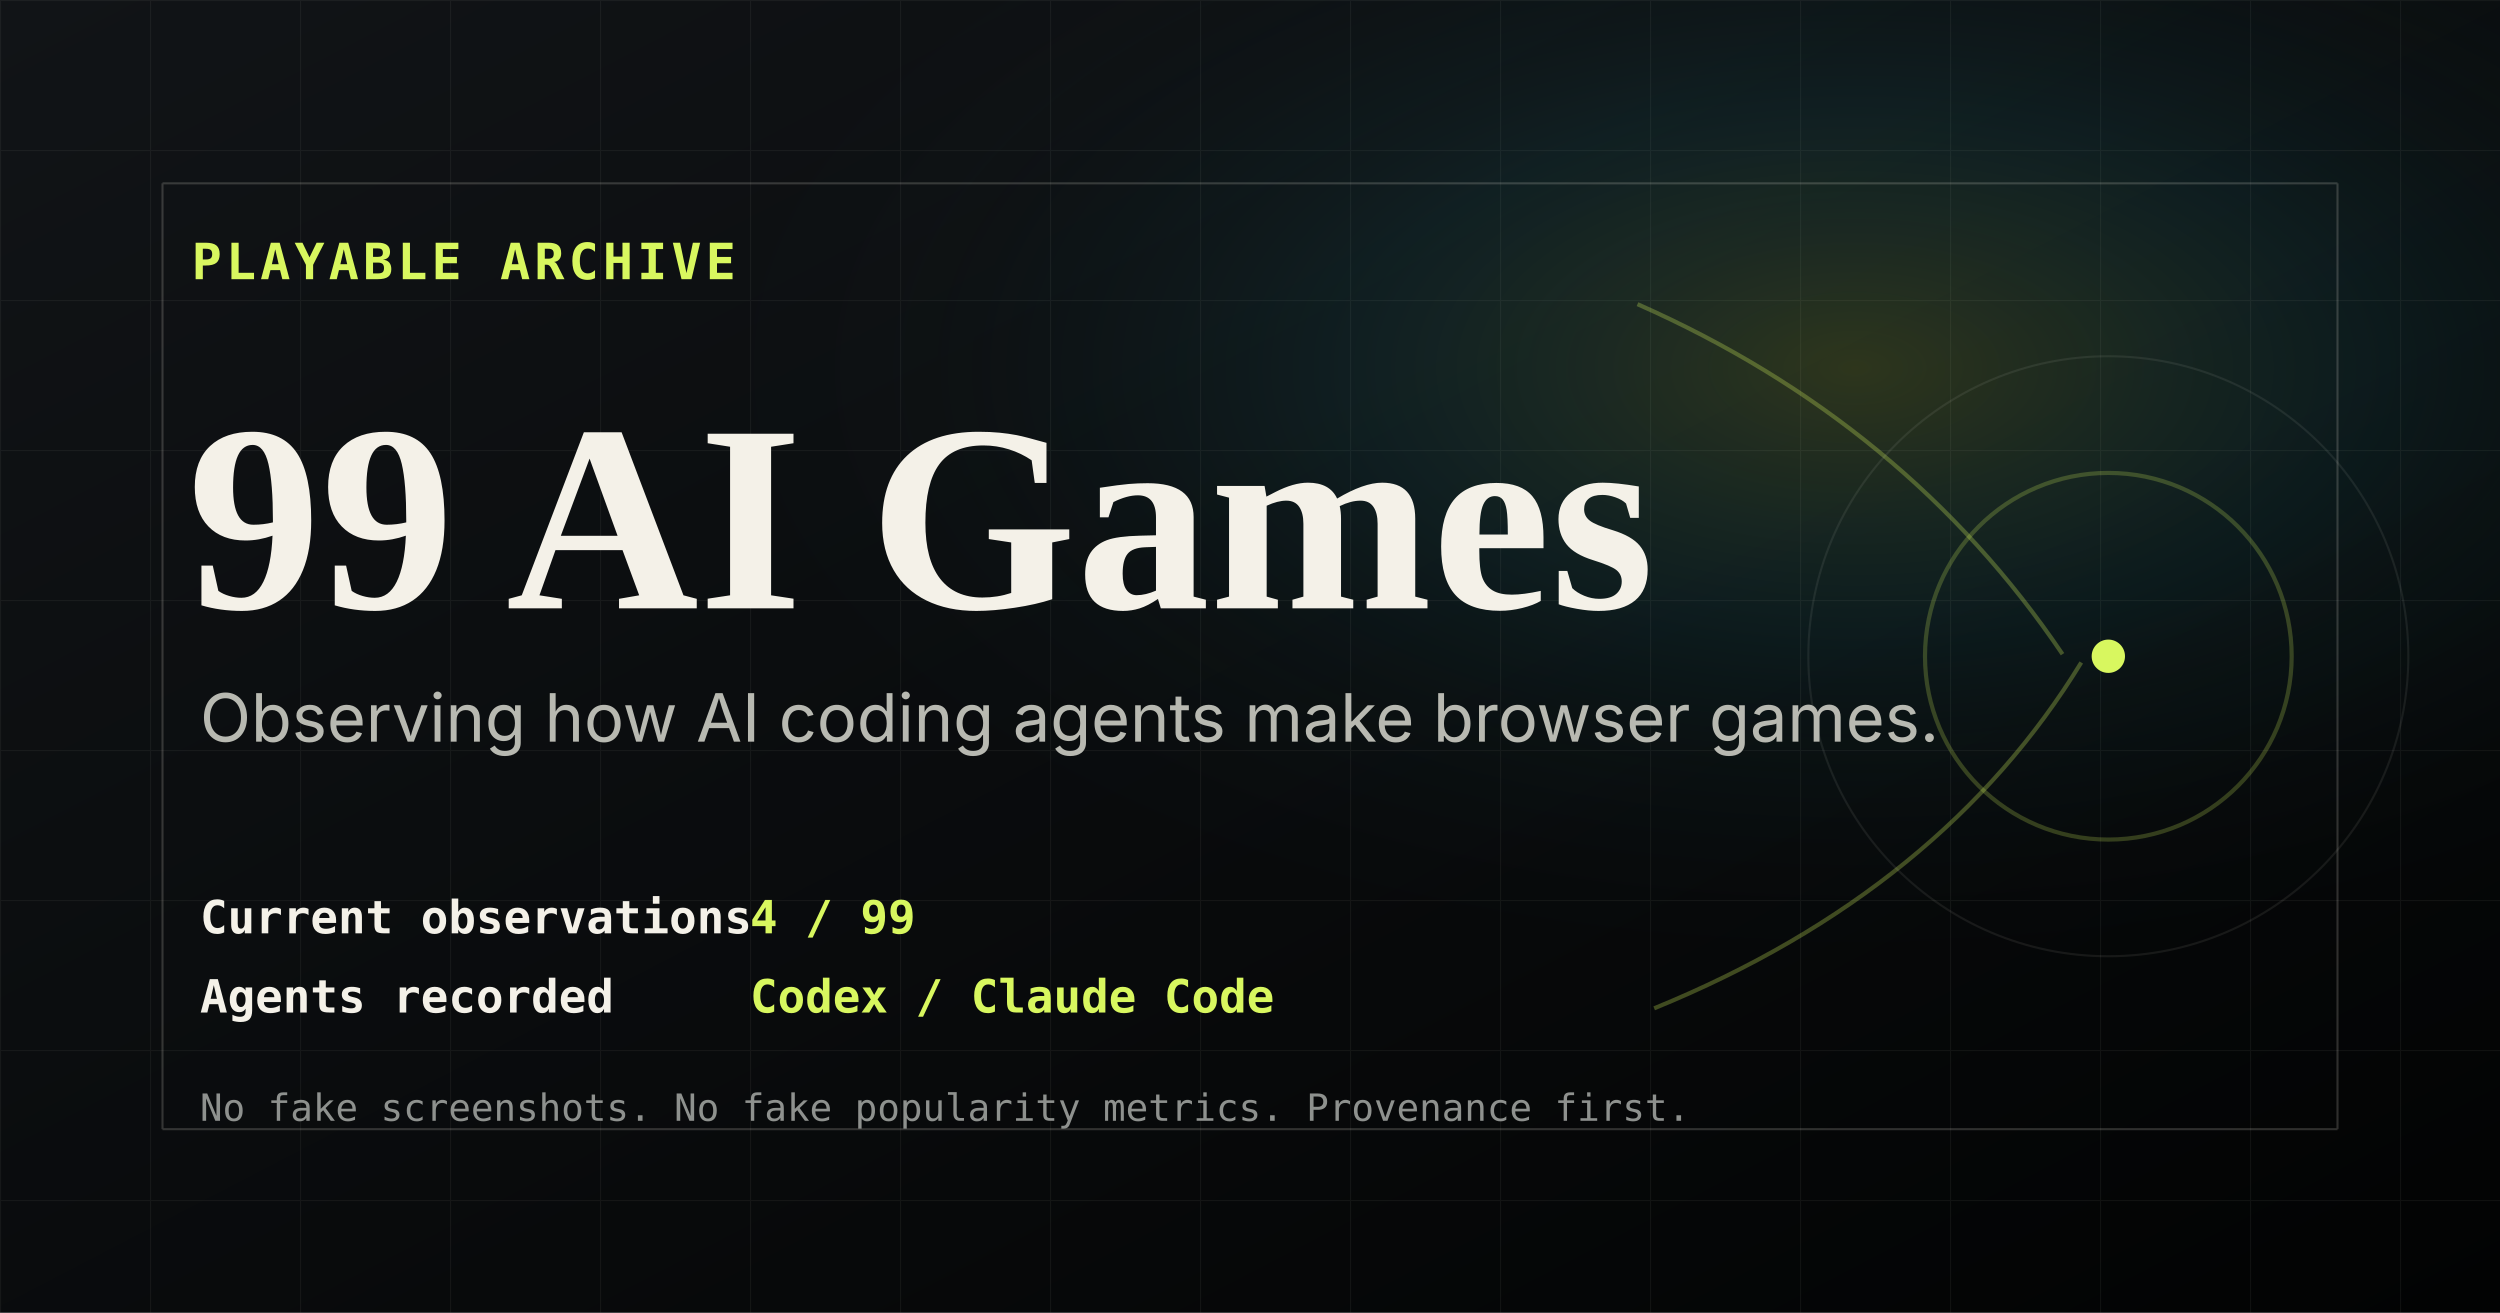
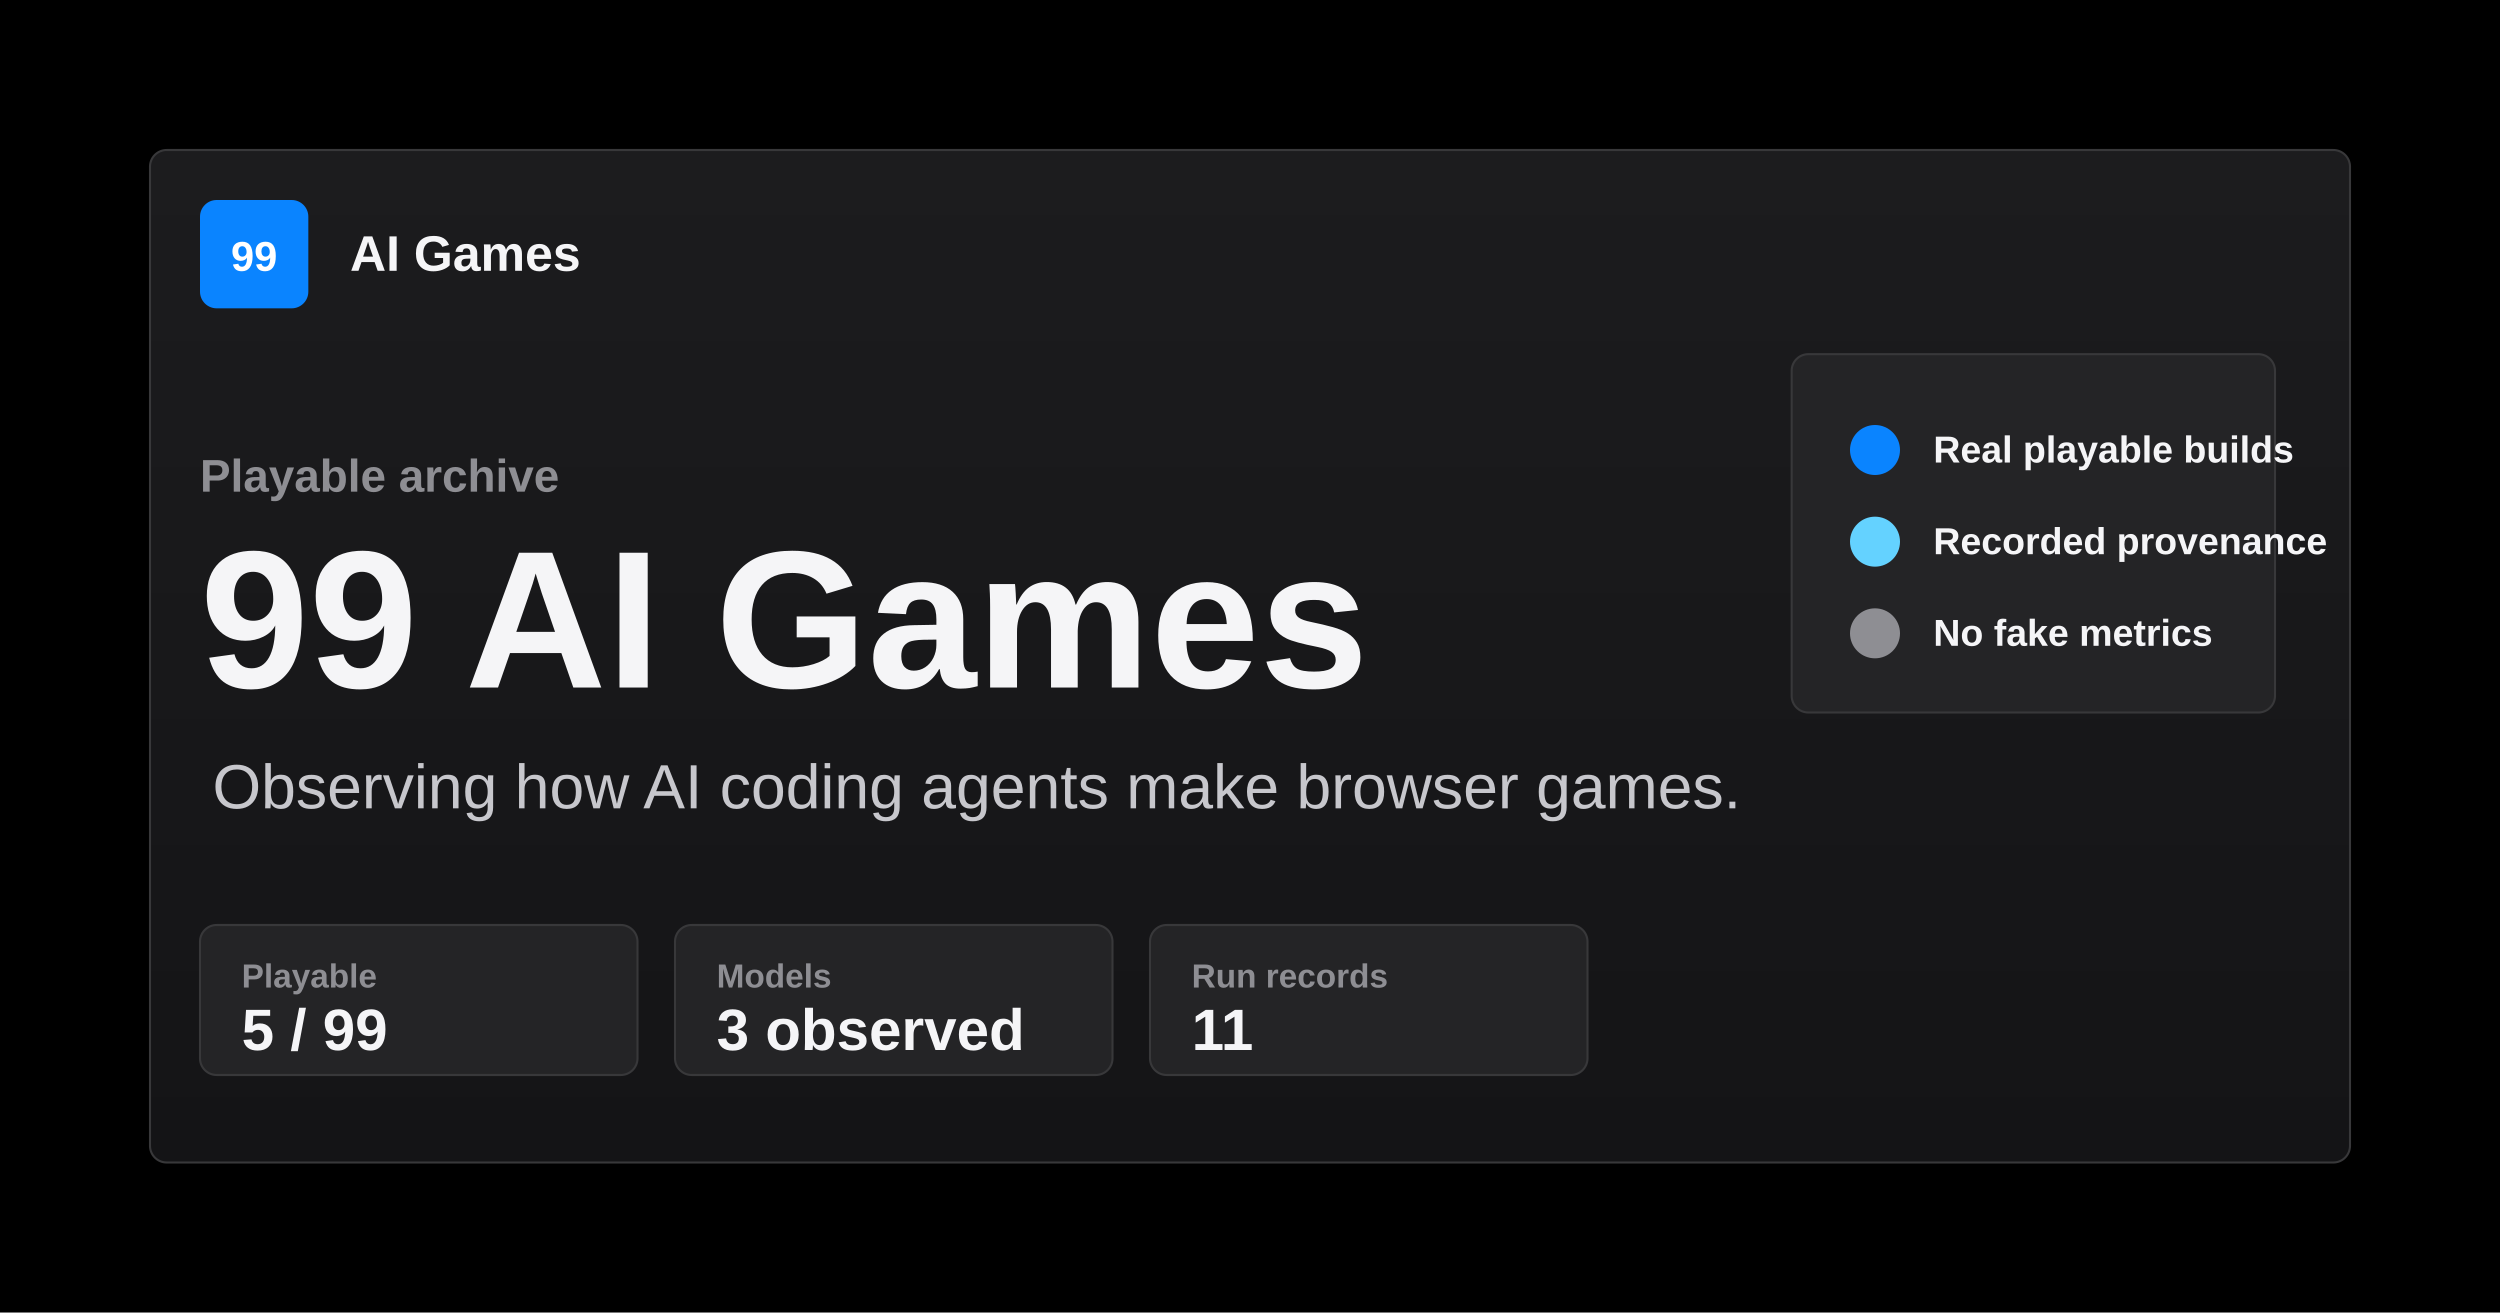
<svg xmlns="http://www.w3.org/2000/svg" width="1200" height="630" viewBox="0 0 1200 630" role="img" aria-labelledby="title desc">
  <defs>
-     <linearGradient id="fade" x1="0" x2="1" y1="0" y2="1">
-       <stop offset="0" stop-color="#111417" />
-       <stop offset="1" stop-color="#020303" />
+     <linearGradient id="surface" x1="0" x2="0" y1="0" y2="1">
+       <stop offset="0" stop-color="#1c1c1e" />
+       <stop offset="1" stop-color="#141416" />
    </linearGradient>
-     <radialGradient id="pulse" cx="74%" cy="28%" r="48%">
-       <stop offset="0" stop-color="#d8f75f" stop-opacity="0.18" />
-       <stop offset="0.42" stop-color="#48e3ed" stop-opacity="0.08" />
-       <stop offset="1" stop-color="#050607" stop-opacity="0" />
-     </radialGradient>
-     <pattern id="grid" width="72" height="72" patternUnits="userSpaceOnUse">
-       <path d="M72 0H0V72" fill="none" stroke="#f4f1e8" stroke-opacity="0.055" stroke-width="1" />
-     </pattern>
  </defs>
-   <rect width="1200" height="630" fill="#050607" />
-   <rect width="1200" height="630" fill="url(#fade)" />
-   <rect width="1200" height="630" fill="url(#grid)" />
-   <rect width="1200" height="630" fill="url(#pulse)" />
-   <path d="M78 88H1122M78 542H1122M78 88V542M1122 88V542" fill="none" stroke="#f4f1e8" stroke-opacity="0.18" stroke-width="1" />
-   <path d="M786 146c86 38 154 94 204 168M794 484c93-38 161-94 205-166" fill="none" stroke="#d8f75f" stroke-opacity="0.28" stroke-width="2" />
-   <circle cx="1012" cy="315" r="88" fill="none" stroke="#d8f75f" stroke-opacity="0.22" stroke-width="2" />
-   <circle cx="1012" cy="315" r="144" fill="none" stroke="#f4f1e8" stroke-opacity="0.08" stroke-width="1" />
-   <circle cx="1012" cy="315" r="8" fill="#d8f75f" />
-   <text x="92" y="134" fill="#d8f75f" font-family="SFMono-Regular, Menlo, Consolas, monospace" font-size="24" font-weight="700" letter-spacing="2">PLAYABLE ARCHIVE</text>
-   <text x="90" y="292" fill="#f4f1e8" font-family="Georgia, 'Times New Roman', serif" font-size="128" font-weight="700">99 AI Games</text>
-   <text x="96" y="356" fill="#b8b9b1" font-family="Inter, -apple-system, BlinkMacSystemFont, 'Segoe UI', sans-serif" font-size="32">Observing how AI coding agents make browser games.</text>
-   <g font-family="SFMono-Regular, Menlo, Consolas, monospace" font-size="22" font-weight="700">
-     <text x="96" y="448" fill="#f4f1e8">Current observations</text>
-     <text x="360" y="448" fill="#d8f75f">4 / 99</text>
-     <text x="96" y="486" fill="#f4f1e8">Agents recorded</text>
-     <text x="360" y="486" fill="#d8f75f">Codex / Claude Code</text>
+   <rect width="1200" height="630" fill="#000000" />
+   <rect x="72" y="72" width="1056" height="486" rx="8" fill="url(#surface)" stroke="#38383a" stroke-width="1" />
+   <rect x="96" y="96" width="52" height="52" rx="8" fill="#0a84ff" />
+   <text x="122" y="130" fill="#ffffff" font-family="-apple-system, BlinkMacSystemFont, 'SF Pro Text', 'Helvetica Neue', Arial, sans-serif" font-size="20" font-weight="700" text-anchor="middle">99</text>
+   <text x="168" y="130" fill="#f5f5f7" font-family="-apple-system, BlinkMacSystemFont, 'SF Pro Text', 'Helvetica Neue', Arial, sans-serif" font-size="24" font-weight="700">AI Games</text>
+   <text x="96" y="236" fill="#8e8e93" font-family="-apple-system, BlinkMacSystemFont, 'SF Pro Text', 'Helvetica Neue', Arial, sans-serif" font-size="22" font-weight="600">Playable archive</text>
+   <text x="96" y="330" fill="#f5f5f7" font-family="-apple-system, BlinkMacSystemFont, 'SF Pro Display', 'Helvetica Neue', Arial, sans-serif" font-size="94" font-weight="760">99 AI Games</text>
+   <text x="102" y="388" fill="#c7c7cc" font-family="-apple-system, BlinkMacSystemFont, 'SF Pro Text', 'Helvetica Neue', Arial, sans-serif" font-size="30">Observing how AI coding agents make browser games.</text>
+   <g font-family="-apple-system, BlinkMacSystemFont, 'SF Pro Text', 'Helvetica Neue', Arial, sans-serif">
+     <rect x="96" y="444" width="210" height="72" rx="8" fill="#242426" stroke="#38383a" />
+     <text x="116" y="474" fill="#8e8e93" font-size="16" font-weight="600">Playable</text>
+     <text x="116" y="504" fill="#f5f5f7" font-size="28" font-weight="760">5 / 99</text>
+     <rect x="324" y="444" width="210" height="72" rx="8" fill="#242426" stroke="#38383a" />
+     <text x="344" y="474" fill="#8e8e93" font-size="16" font-weight="600">Models</text>
+     <text x="344" y="504" fill="#f5f5f7" font-size="28" font-weight="760">3 observed</text>
+     <rect x="552" y="444" width="210" height="72" rx="8" fill="#242426" stroke="#38383a" />
+     <text x="572" y="474" fill="#8e8e93" font-size="16" font-weight="600">Run records</text>
+     <text x="572" y="504" fill="#f5f5f7" font-size="28" font-weight="760">11</text>
  </g>
-   <text x="96" y="538" fill="#8e918e" font-family="SFMono-Regular, Menlo, Consolas, monospace" font-size="18">No fake screenshots. No fake popularity metrics. Provenance first.</text>
+   <path d="M884 184h184M884 228h184M884 272h184M884 316h184" stroke="#38383a" stroke-width="1" />
+   <rect x="860" y="170" width="232" height="172" rx="8" fill="#242426" stroke="#38383a" />
+   <circle cx="900" cy="216" r="12" fill="#0a84ff" />
+   <circle cx="900" cy="260" r="12" fill="#64d2ff" />
+   <circle cx="900" cy="304" r="12" fill="#8e8e93" />
+   <text x="928" y="222" fill="#f5f5f7" font-family="-apple-system, BlinkMacSystemFont, 'SF Pro Text', 'Helvetica Neue', Arial, sans-serif" font-size="18" font-weight="650">Real playable builds</text>
+   <text x="928" y="266" fill="#f5f5f7" font-family="-apple-system, BlinkMacSystemFont, 'SF Pro Text', 'Helvetica Neue', Arial, sans-serif" font-size="18" font-weight="650">Recorded provenance</text>
+   <text x="928" y="310" fill="#f5f5f7" font-family="-apple-system, BlinkMacSystemFont, 'SF Pro Text', 'Helvetica Neue', Arial, sans-serif" font-size="18" font-weight="650">No fake metrics</text>
</svg>
